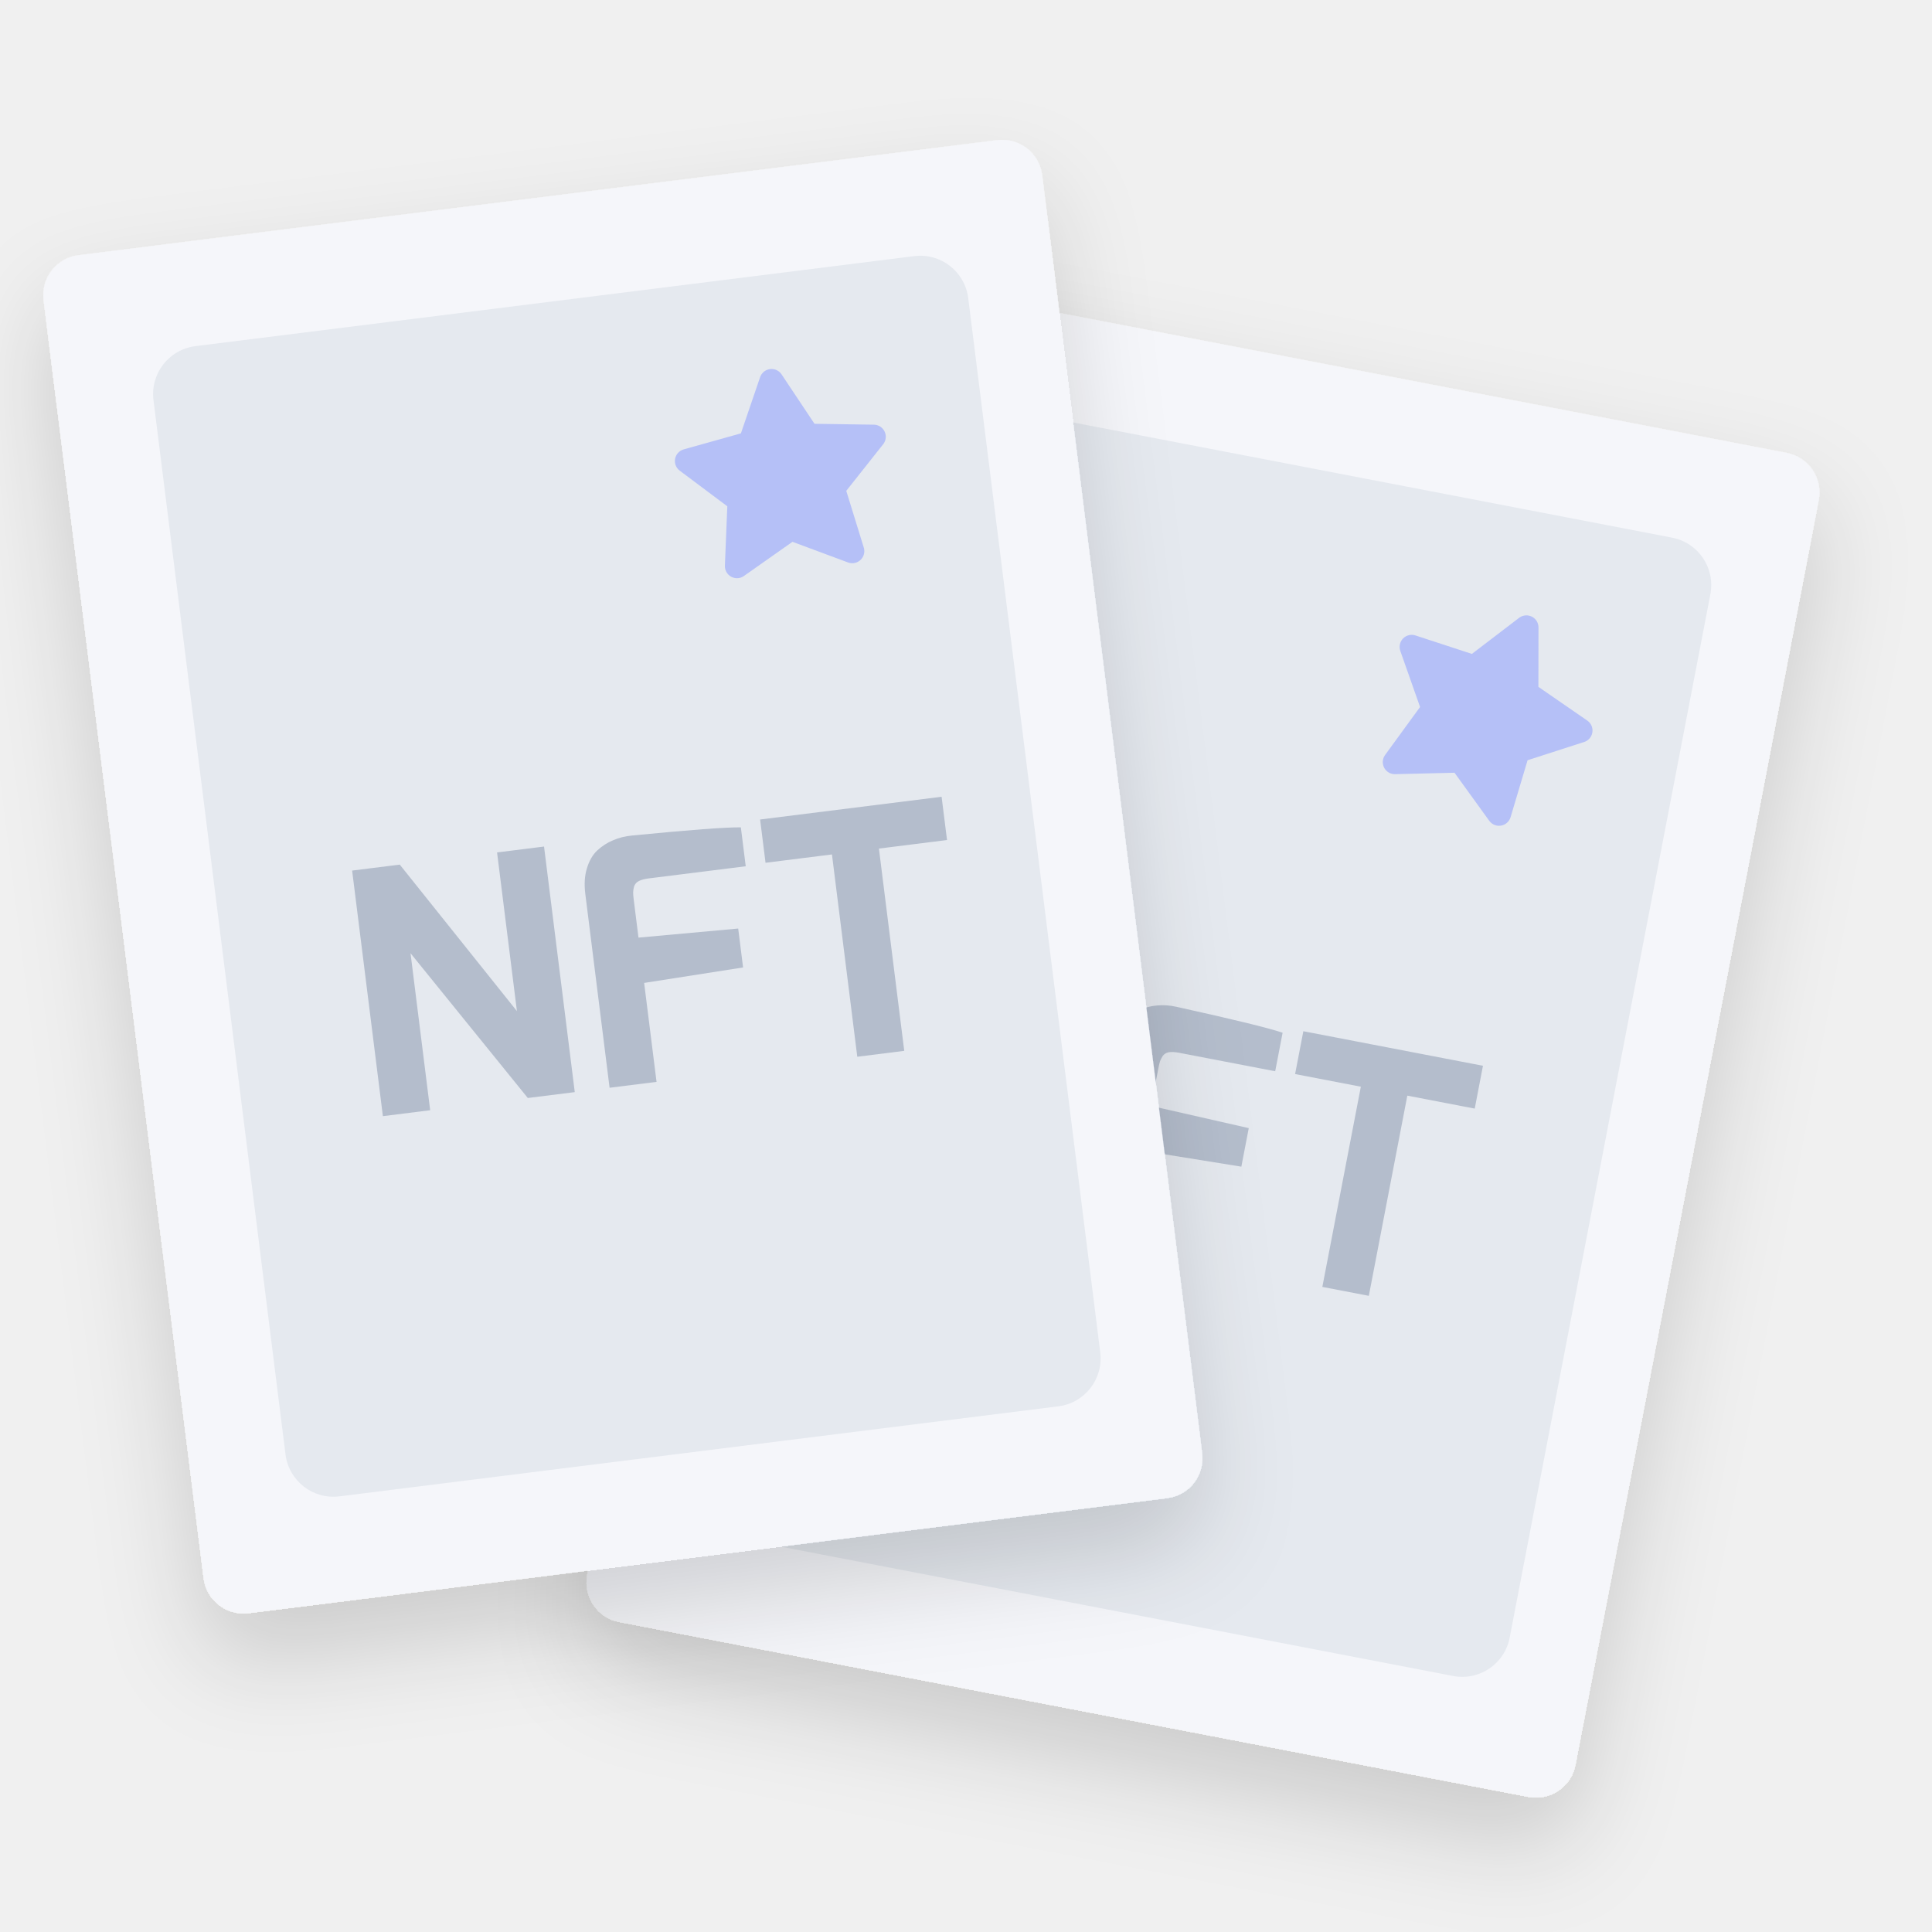
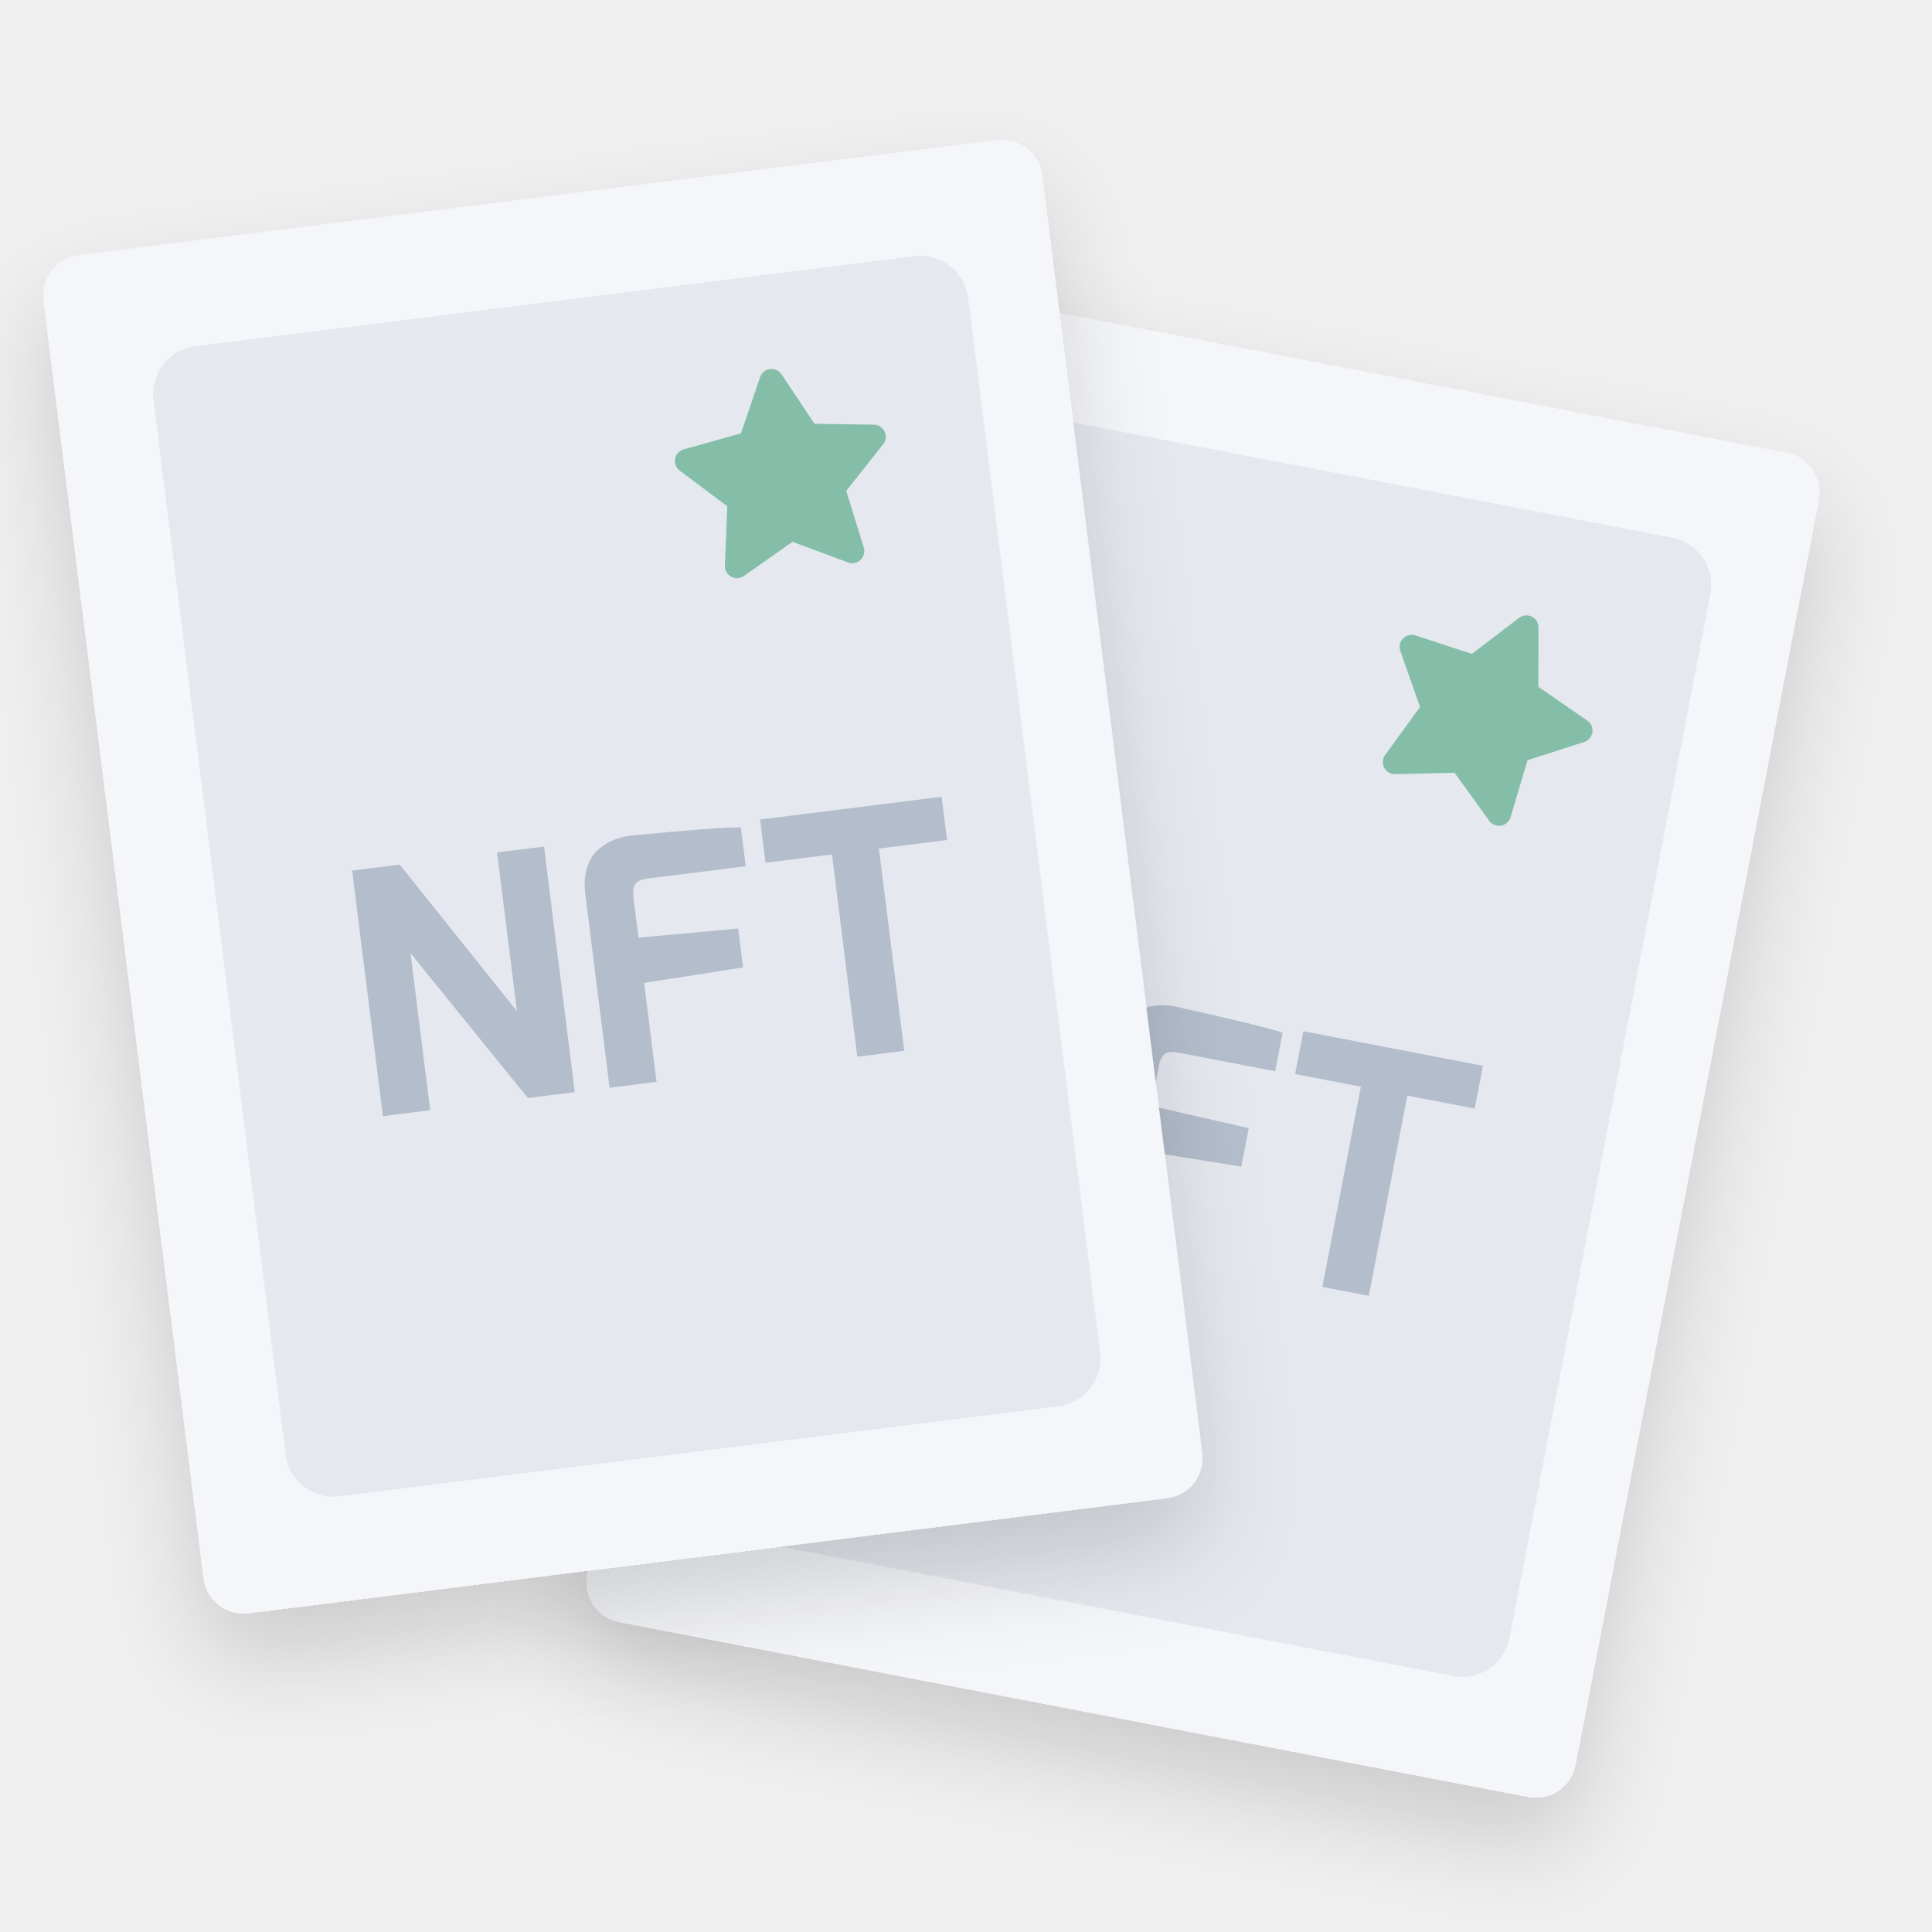
<svg xmlns="http://www.w3.org/2000/svg" width="100" height="100" viewBox="0 0 100 100" fill="none">
  <g clip-path="url(#clip0_61475_62663)">
    <g filter="url(#filter0_d_61475_62663)">
      <path d="M81.543 91.35C81.326 92.481 80.235 93.22 79.104 93.002L32.05 83.952C30.918 83.734 30.18 82.644 30.397 81.513L42.989 16.046C43.207 14.915 44.297 14.176 45.429 14.393L92.483 23.444C93.614 23.662 94.353 24.752 94.135 25.883L81.543 91.35Z" fill="#F5F6FA" />
    </g>
    <rect x="47.266" y="20.273" width="42.5" height="60" rx="2.5" transform="rotate(10.8875 47.2656 20.2734)" fill="#E5E9EF" />
    <path d="M44.142 61.935L46.562 49.356L49.002 49.825L52.422 58.912L53.986 50.784L56.392 51.247L53.972 63.826L51.566 63.363L48.112 54.359L46.565 62.401L44.142 61.935ZM55.755 64.169L57.665 54.236C57.76 53.743 57.922 53.335 58.151 53.011C58.382 52.675 58.647 52.435 58.948 52.291C59.261 52.149 59.574 52.067 59.887 52.044C60.214 52.011 60.554 52.035 60.907 52.115C63.847 52.764 65.674 53.21 66.388 53.454L66.004 55.448L61.038 54.493C60.82 54.451 60.644 54.441 60.509 54.462C60.374 54.484 60.267 54.546 60.188 54.65C60.12 54.756 60.072 54.847 60.045 54.925C60.019 55.004 59.99 55.123 59.959 55.283L59.582 57.242L64.636 58.392L64.252 60.386L59.136 59.562L58.161 64.632L55.755 64.169ZM67.034 55.593L67.461 53.376L76.758 55.164L76.332 57.381L72.843 56.71L70.85 67.072L68.444 66.61L70.437 56.247L67.034 55.593Z" fill="#B4BDCC" />
    <g filter="url(#filter1_d_61475_62663)">
      <path d="M62.222 75.214C62.366 76.357 61.557 77.397 60.414 77.54L12.869 83.494C11.726 83.637 10.686 82.829 10.543 81.686L2.259 15.536C2.116 14.393 2.924 13.353 4.067 13.21L51.612 7.256C52.756 7.113 53.795 7.921 53.939 9.064L62.222 75.214Z" fill="#F5F6FA" />
    </g>
    <rect x="7.633" y="18.227" width="42.5" height="60" rx="2.5" transform="rotate(-7.13802 7.63281 18.2266)" fill="#E5E9EF" />
    <g opacity="0.5" clip-path="url(#clip1_61475_62663)">
-       <path d="M40.928 27.344L38.145 29.303L38.283 25.902L35.558 23.862L38.834 22.944L39.934 19.724L41.821 22.556L45.223 22.606L43.109 25.276L44.112 28.527L40.928 27.344Z" fill="#8697FF" stroke="#8697FF" stroke-width="1.25" stroke-linecap="round" stroke-linejoin="round" />
+       <path d="M40.928 27.344L38.145 29.303L38.283 25.902L35.558 23.862L38.834 22.944L39.934 19.724L41.821 22.556L45.223 22.606L43.109 25.276L44.112 28.527L40.928 27.344Z" fill="#239363" stroke="#239363" stroke-width="1.25" stroke-linecap="round" stroke-linejoin="round" />
    </g>
    <g opacity="0.5" clip-path="url(#clip2_61475_62663)">
-       <path d="M75.599 39.364L72.197 39.446L74.201 36.696L73.069 33.484L76.303 34.542L79.007 32.476L79.002 35.879L81.803 37.811L78.562 38.856L77.589 42.117L75.599 39.364Z" fill="#8697FF" stroke="#8697FF" stroke-width="1.25" stroke-linecap="round" stroke-linejoin="round" />
+       <path d="M75.599 39.364L72.197 39.446L74.201 36.696L73.069 33.484L76.303 34.542L79.007 32.476L79.002 35.879L81.803 37.811L78.562 38.856L77.589 42.117L75.599 39.364Z" fill="#239363" stroke="#239363" stroke-width="1.25" stroke-linecap="round" stroke-linejoin="round" />
    </g>
    <path d="M19.818 57.772L18.226 45.061L20.692 44.752L26.756 52.335L25.728 44.122L28.159 43.817L29.75 56.528L27.319 56.832L21.249 49.339L22.266 57.465L19.818 57.772ZM31.552 56.302L30.295 46.266C30.233 45.768 30.26 45.33 30.377 44.95C30.493 44.56 30.671 44.249 30.913 44.019C31.166 43.788 31.438 43.612 31.729 43.494C32.03 43.362 32.361 43.279 32.721 43.246C35.718 42.953 37.593 42.812 38.347 42.824L38.599 44.838L33.581 45.466C33.361 45.494 33.19 45.539 33.069 45.601C32.947 45.663 32.865 45.756 32.821 45.879C32.789 46 32.773 46.102 32.772 46.185C32.77 46.267 32.779 46.39 32.8 46.552L33.048 48.531L38.209 48.061L38.462 50.075L33.341 50.876L33.983 55.998L31.552 56.302ZM39.624 44.657L39.343 42.417L48.737 41.24L49.018 43.48L45.493 43.922L46.804 54.392L44.373 54.697L43.062 44.226L39.624 44.657Z" fill="#B4BDCC" />
  </g>
  <defs>
    <filter id="filter0_d_61475_62663" x="25.359" y="11.855" width="73.814" height="88.685" filterUnits="userSpaceOnUse" color-interpolation-filters="sRGB">
      <feFlood flood-opacity="0" result="BackgroundImageFix" />
      <feColorMatrix in="SourceAlpha" type="matrix" values="0 0 0 0 0 0 0 0 0 0 0 0 0 0 0 0 0 0 127 0" result="hardAlpha" />
      <feOffset dy="2.5" />
      <feGaussianBlur stdDeviation="2.5" />
      <feComposite in2="hardAlpha" operator="out" />
      <feColorMatrix type="matrix" values="0 0 0 0 0 0 0 0 0 0 0 0 0 0 0 0 0 0 0.15 0" />
      <feBlend mode="normal" in2="BackgroundImageFix" result="effect1_dropShadow_61475_62663" />
      <feBlend mode="normal" in="SourceGraphic" in2="effect1_dropShadow_61475_62663" result="shape" />
    </filter>
    <filter id="filter1_d_61475_62663" x="-2.757" y="4.739" width="69.996" height="86.272" filterUnits="userSpaceOnUse" color-interpolation-filters="sRGB">
      <feFlood flood-opacity="0" result="BackgroundImageFix" />
      <feColorMatrix in="SourceAlpha" type="matrix" values="0 0 0 0 0 0 0 0 0 0 0 0 0 0 0 0 0 0 127 0" result="hardAlpha" />
      <feOffset dy="2.5" />
      <feGaussianBlur stdDeviation="2.5" />
      <feComposite in2="hardAlpha" operator="out" />
      <feColorMatrix type="matrix" values="0 0 0 0 0 0 0 0 0 0 0 0 0 0 0 0 0 0 0.15 0" />
      <feBlend mode="normal" in2="BackgroundImageFix" result="effect1_dropShadow_61475_62663" />
      <feBlend mode="normal" in="SourceGraphic" in2="effect1_dropShadow_61475_62663" result="shape" />
    </filter>
    <clipPath id="clip0_61475_62663">
      <rect width="100" height="100" fill="white" />
    </clipPath>
    <clipPath id="clip1_61475_62663">
      <rect width="11.712" height="11.712" fill="white" transform="translate(34 19.5078) rotate(-7.40289)" />
    </clipPath>
    <clipPath id="clip2_61475_62663">
      <rect width="11.712" height="11.712" fill="white" transform="translate(74.1953 29) rotate(26.3536)" />
    </clipPath>
  </defs>
</svg>
